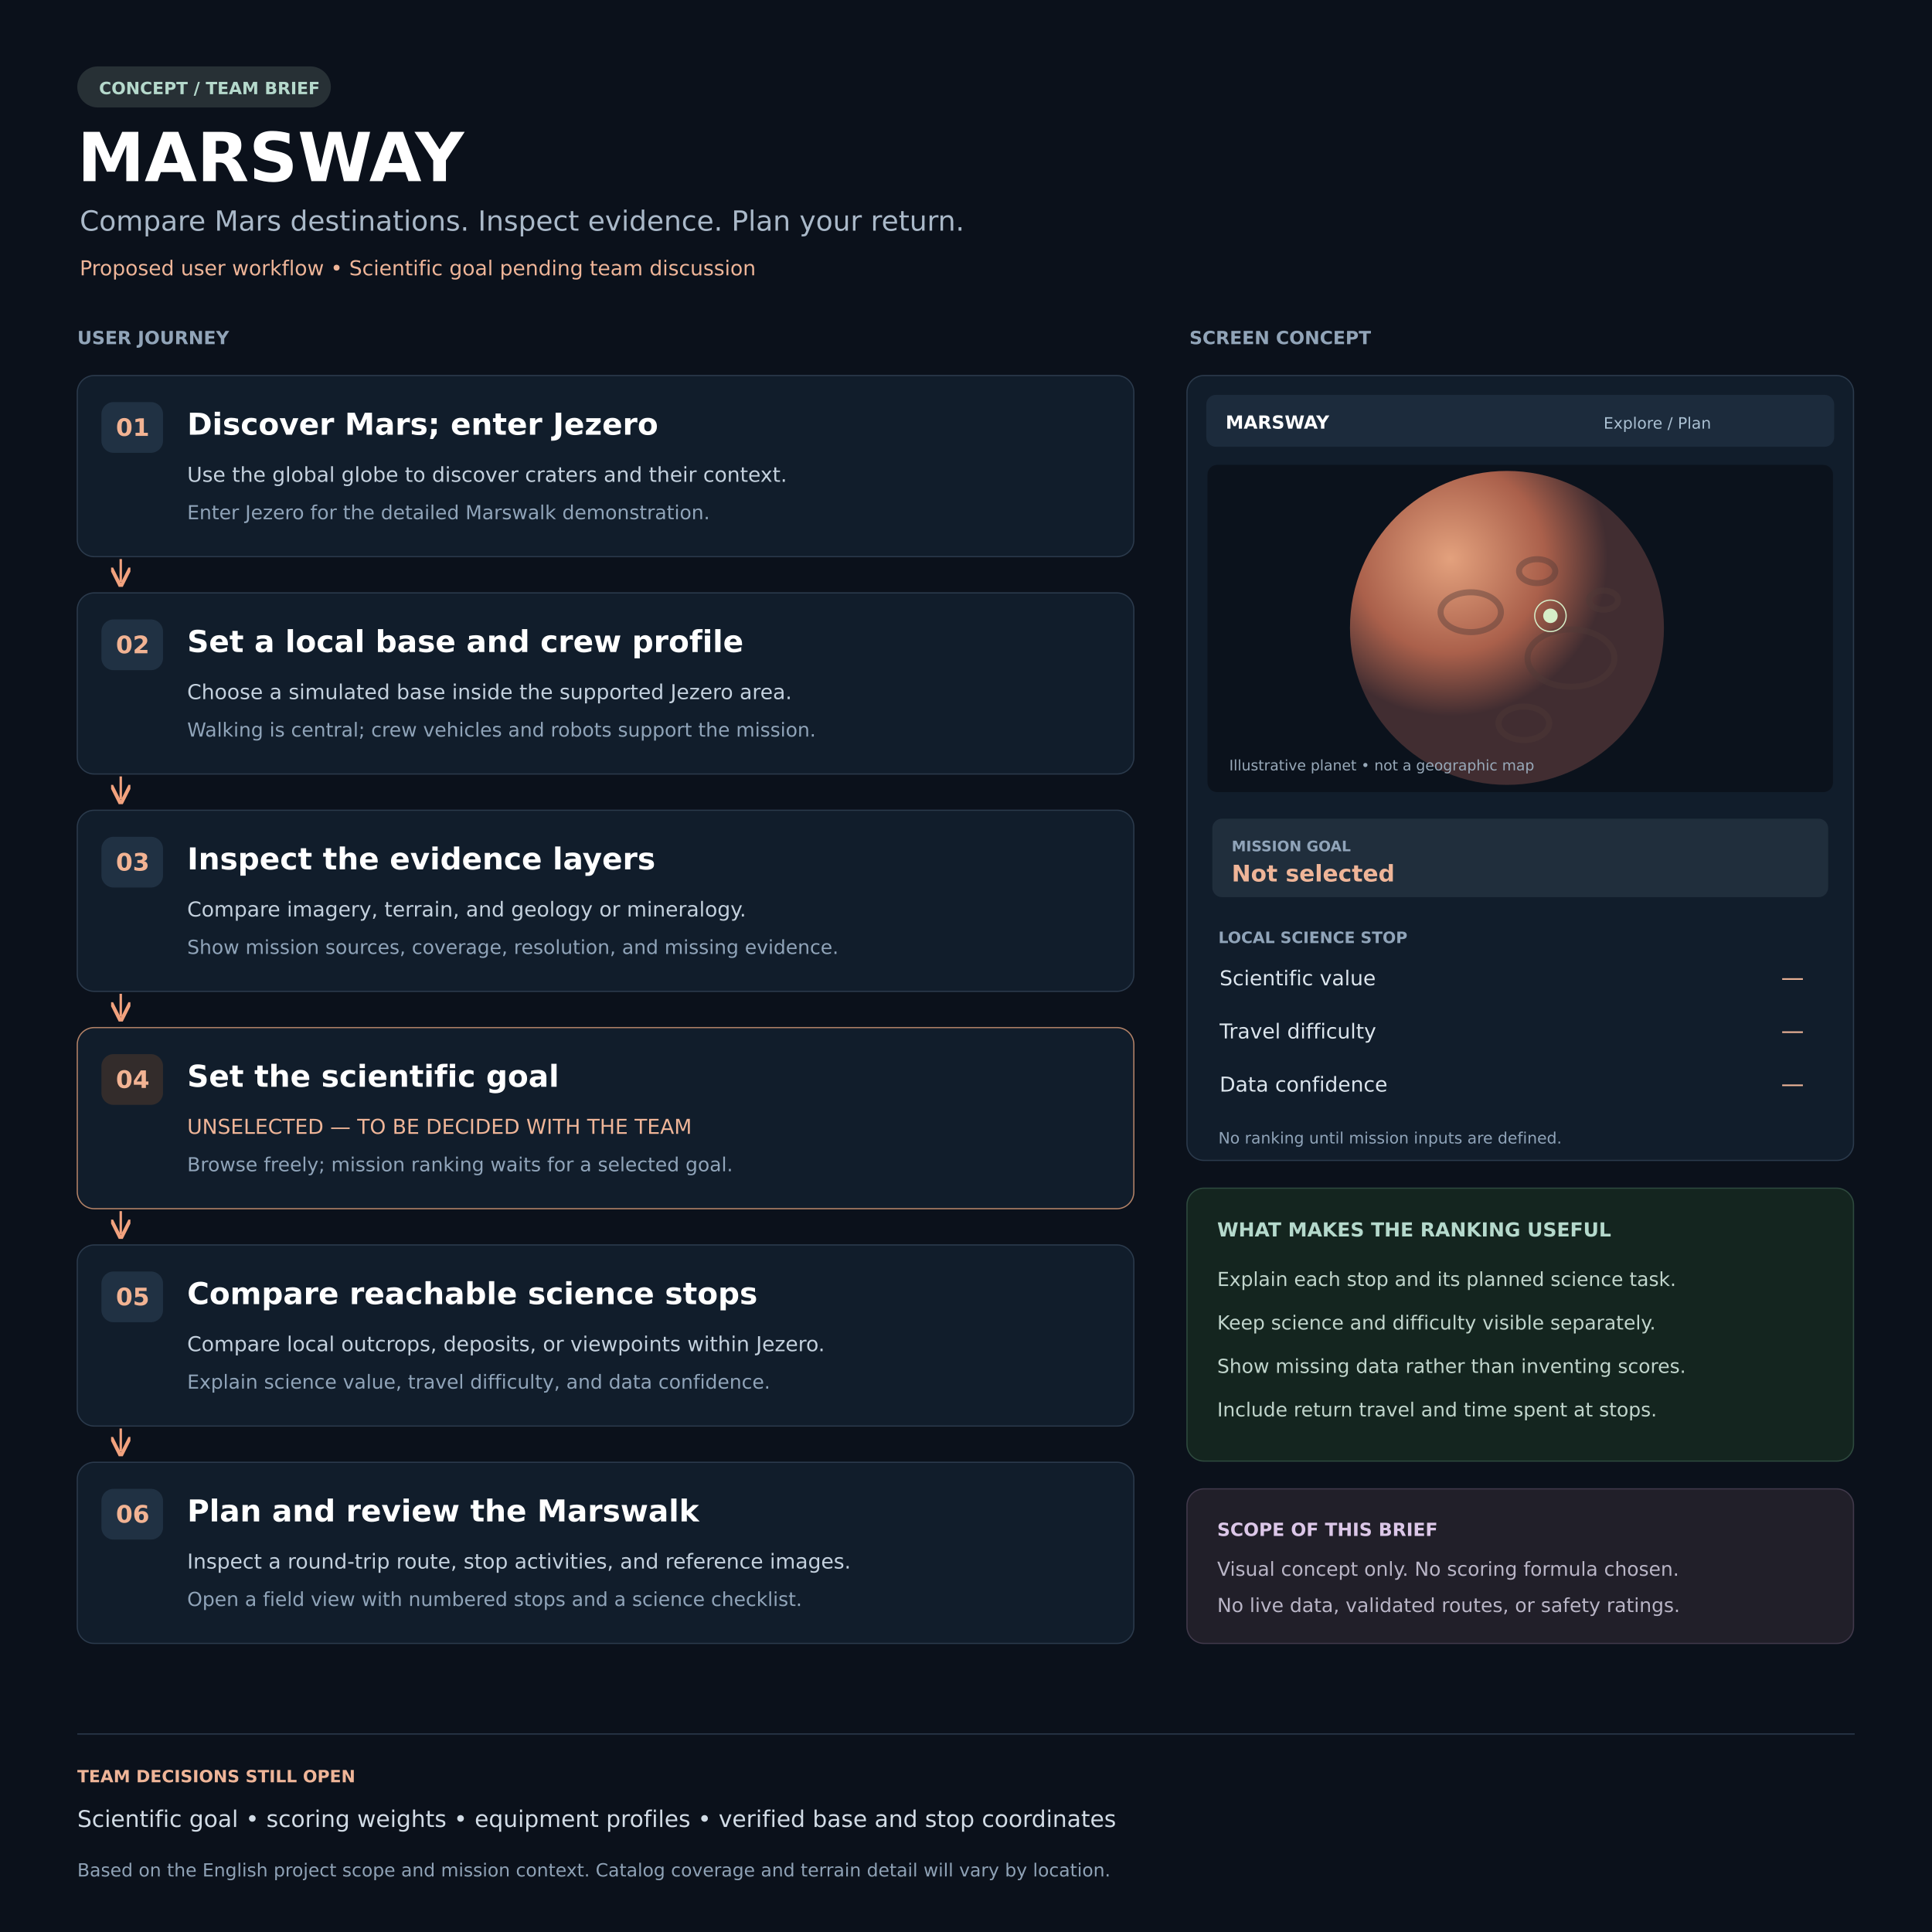
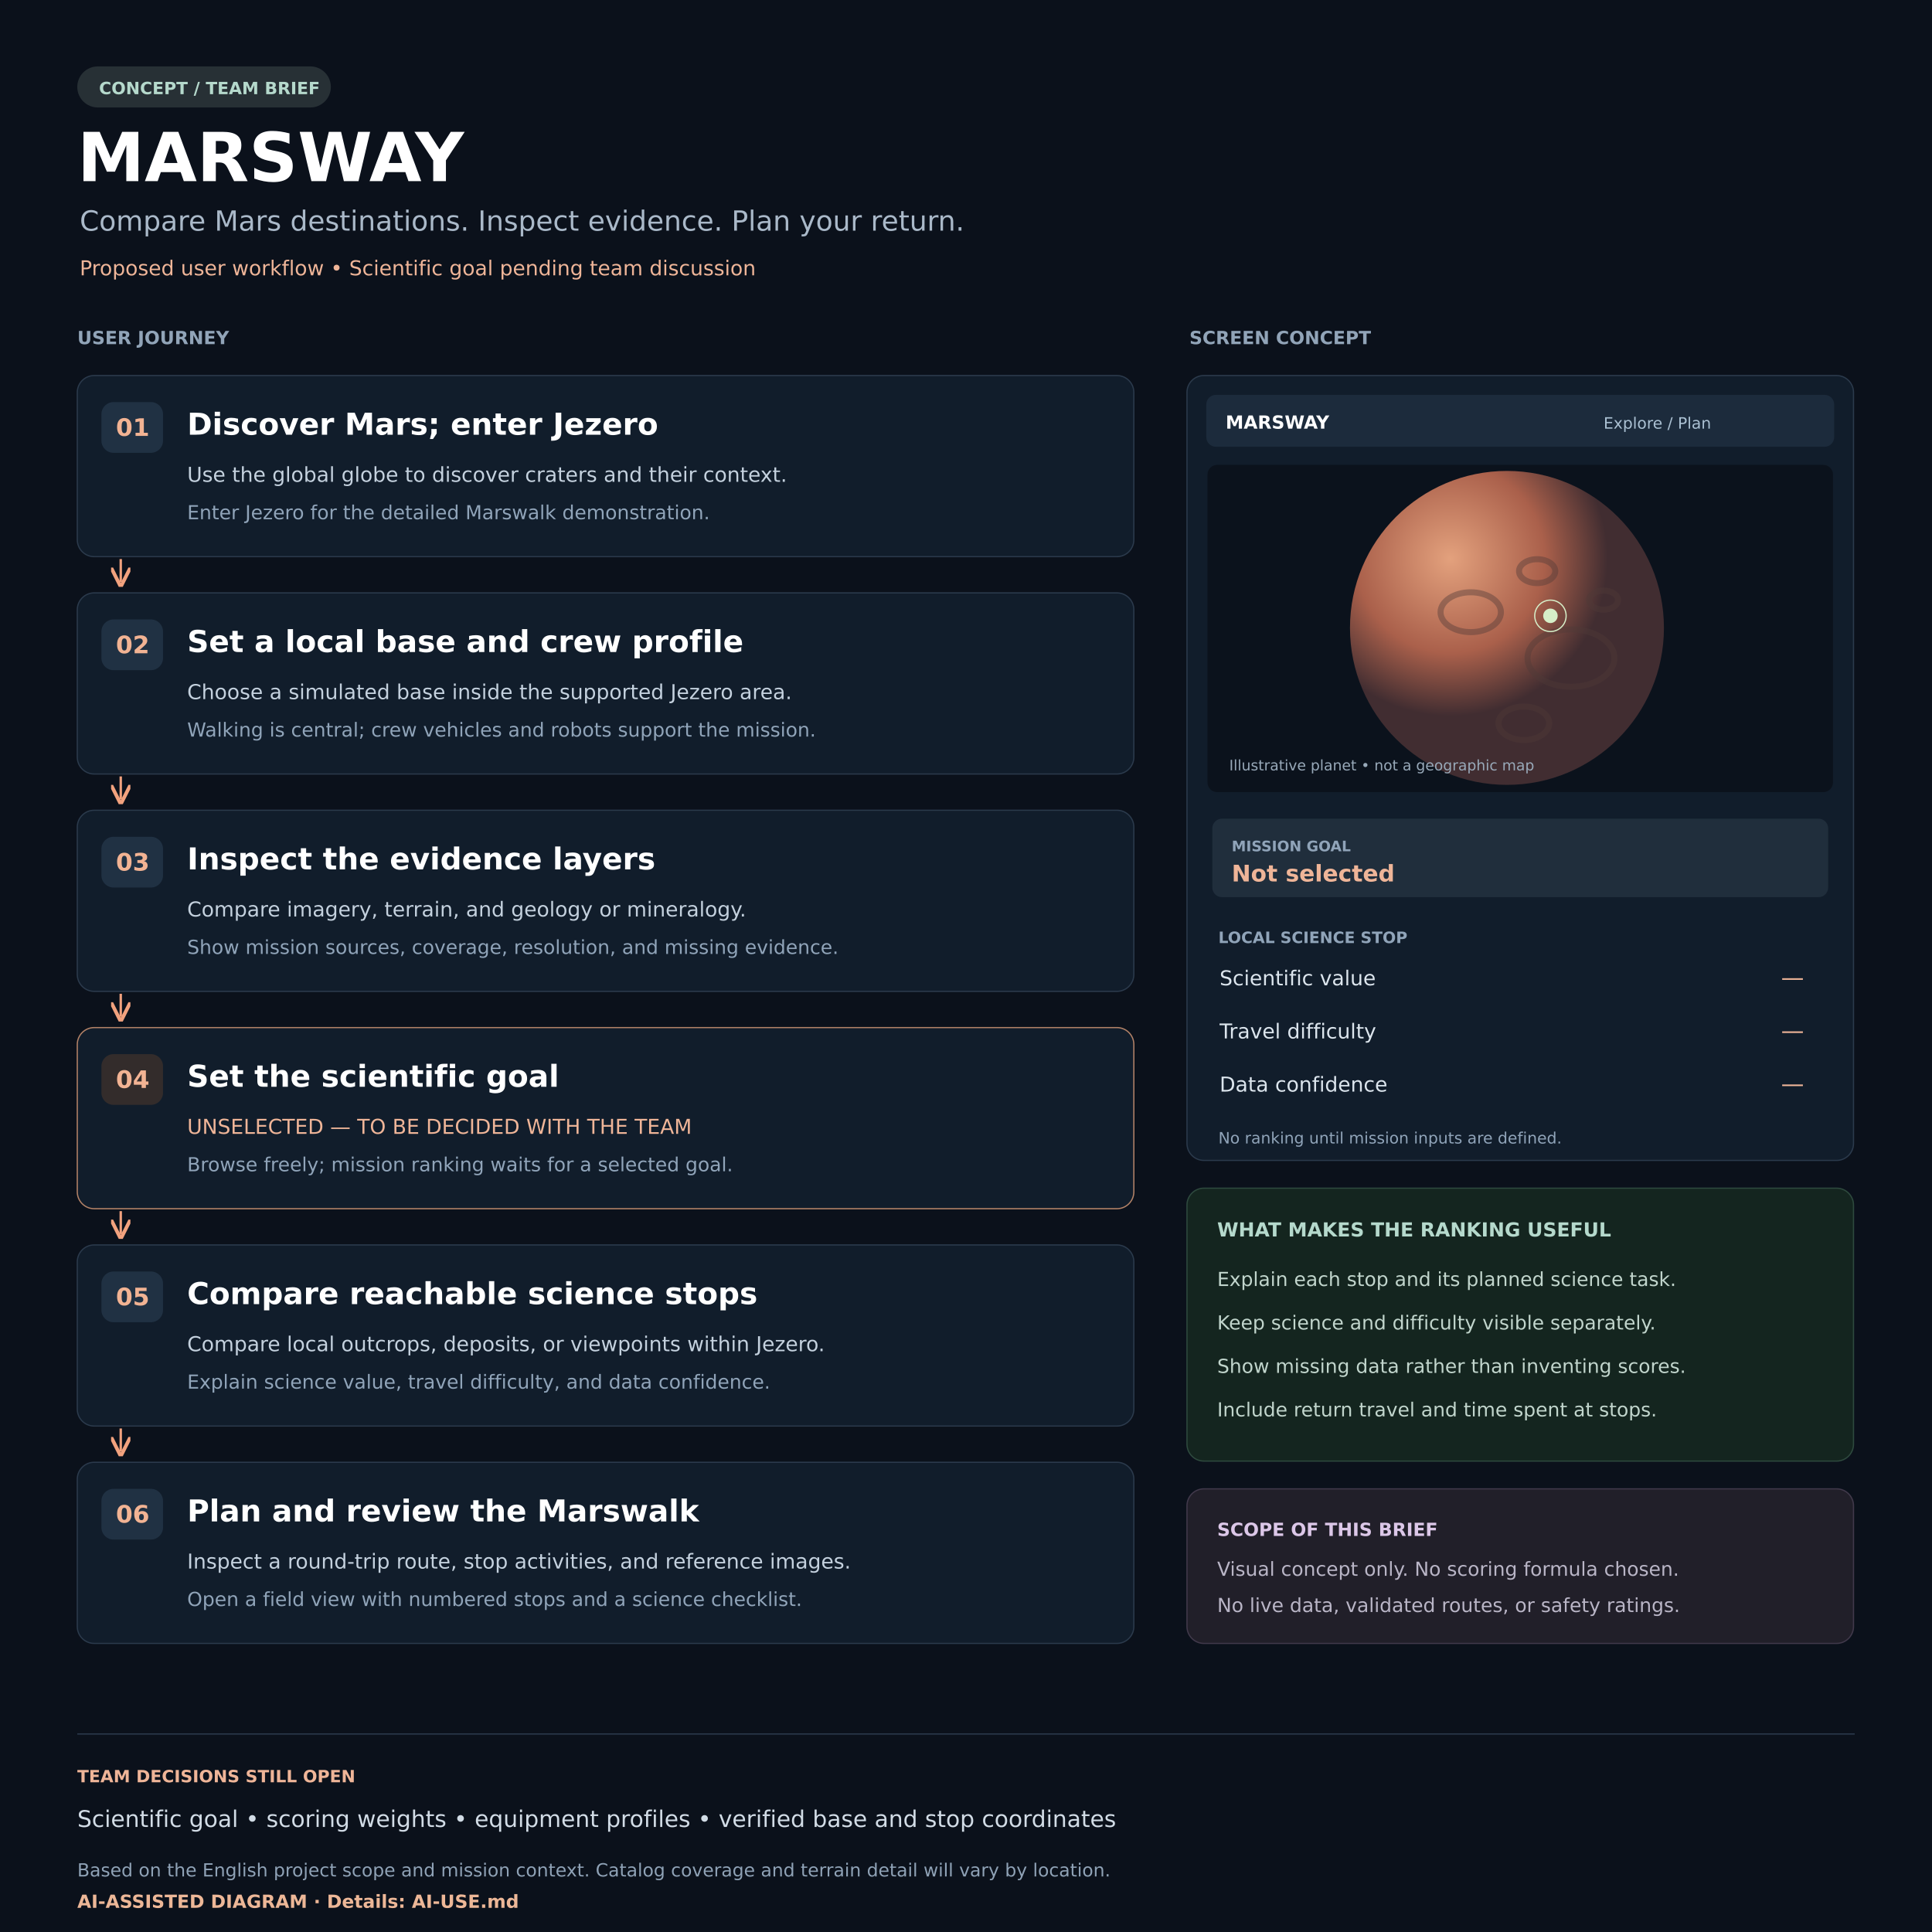
<svg xmlns="http://www.w3.org/2000/svg" width="1600" height="1600" viewBox="0 0 1600 1600">
  <defs>
    <radialGradient id="mars" cx="32%" cy="28%">
      <stop stop-color="#e3a17d" />
      <stop offset=".6" stop-color="#aa604b" />
      <stop offset="1" stop-color="#412d31" />
    </radialGradient>
    <clipPath id="planet">
      <circle cx="1210" cy="480" r="130" />
    </clipPath>
    <marker id="arrow" markerWidth="8" markerHeight="8" refX="6" refY="4" orient="auto">
      <path d="M0 0 L8 4 L0 8" fill="none" stroke="#f2a27e" stroke-width="1.5" />
    </marker>
  </defs>
  <rect x="0" y="0" width="1600" height="1600" rx="0" fill="#0b111b" stroke="none" />
  <rect x="64" y="55" width="210" height="34" rx="17" fill="#273035" stroke="none" />
  <text x="82" y="78" font-family="DejaVu Sans,sans-serif" font-size="14" fill="#b5d9cc" font-weight="700">CONCEPT / TEAM BRIEF</text>
  <text x="64" y="150" font-family="DejaVu Sans,sans-serif" font-size="56" fill="#ffffff" font-weight="700">MARSWAY</text>
  <text x="66" y="191" font-family="DejaVu Sans,sans-serif" font-size="23" fill="#aab9c9" font-weight="400">Compare Mars destinations. Inspect evidence. Plan your return.</text>
  <text x="66" y="228" font-family="DejaVu Sans,sans-serif" font-size="17" fill="#efb598" font-weight="400">Proposed user workflow • Scientific goal pending team discussion</text>
  <text x="64" y="285" font-family="DejaVu Sans,sans-serif" font-size="15" fill="#91a4b8" font-weight="700">USER JOURNEY</text>
  <rect x="64" y="311" width="875" height="150" rx="14" fill="#111d2b" stroke="#2b3a4c" />
  <rect x="84" y="333" width="51" height="42" rx="10" fill="#203143" stroke="none" />
  <text x="96" y="361" font-family="DejaVu Sans,sans-serif" font-size="20" fill="#f2b393" font-weight="700">01</text>
  <text x="155" y="360" font-family="DejaVu Sans,sans-serif" font-size="25" fill="#ffffff" font-weight="700">Discover Mars; enter Jezero</text>
  <text x="155" y="399" font-family="DejaVu Sans,sans-serif" font-size="17" fill="#c4d1de" font-weight="400">Use the global globe to discover craters and their context.</text>
  <text x="155" y="430" font-family="DejaVu Sans,sans-serif" font-size="16" fill="#90a4b9" font-weight="400">Enter Jezero for the detailed Marswalk demonstration.</text>
  <path d="M100 463 V482" stroke="#f2a27e" stroke-width="2" marker-end="url(#arrow)" />
  <rect x="64" y="491" width="875" height="150" rx="14" fill="#111d2b" stroke="#2b3a4c" />
  <rect x="84" y="513" width="51" height="42" rx="10" fill="#203143" stroke="none" />
  <text x="96" y="541" font-family="DejaVu Sans,sans-serif" font-size="20" fill="#f2b393" font-weight="700">02</text>
  <text x="155" y="540" font-family="DejaVu Sans,sans-serif" font-size="25" fill="#ffffff" font-weight="700">Set a local base and crew profile</text>
  <text x="155" y="579" font-family="DejaVu Sans,sans-serif" font-size="17" fill="#c4d1de" font-weight="400">Choose a simulated base inside the supported Jezero area.</text>
  <text x="155" y="610" font-family="DejaVu Sans,sans-serif" font-size="16" fill="#90a4b9" font-weight="400">Walking is central; crew vehicles and robots support the mission.</text>
  <path d="M100 643 V662" stroke="#f2a27e" stroke-width="2" marker-end="url(#arrow)" />
  <rect x="64" y="671" width="875" height="150" rx="14" fill="#111d2b" stroke="#2b3a4c" />
  <rect x="84" y="693" width="51" height="42" rx="10" fill="#203143" stroke="none" />
  <text x="96" y="721" font-family="DejaVu Sans,sans-serif" font-size="20" fill="#f2b393" font-weight="700">03</text>
  <text x="155" y="720" font-family="DejaVu Sans,sans-serif" font-size="25" fill="#ffffff" font-weight="700">Inspect the evidence layers</text>
  <text x="155" y="759" font-family="DejaVu Sans,sans-serif" font-size="17" fill="#c4d1de" font-weight="400">Compare imagery, terrain, and geology or mineralogy.</text>
  <text x="155" y="790" font-family="DejaVu Sans,sans-serif" font-size="16" fill="#90a4b9" font-weight="400">Show mission sources, coverage, resolution, and missing evidence.</text>
  <path d="M100 823 V842" stroke="#f2a27e" stroke-width="2" marker-end="url(#arrow)" />
  <rect x="64" y="851" width="875" height="150" rx="14" fill="#111d2b" stroke="#b38267" />
  <rect x="84" y="873" width="51" height="42" rx="10" fill="#332c2b" stroke="none" />
  <text x="96" y="901" font-family="DejaVu Sans,sans-serif" font-size="20" fill="#f2b393" font-weight="700">04</text>
  <text x="155" y="900" font-family="DejaVu Sans,sans-serif" font-size="25" fill="#ffffff" font-weight="700">Set the scientific goal</text>
  <text x="155" y="939" font-family="DejaVu Sans,sans-serif" font-size="17" fill="#efb598" font-weight="400">UNSELECTED — TO BE DECIDED WITH THE TEAM</text>
  <text x="155" y="970" font-family="DejaVu Sans,sans-serif" font-size="16" fill="#90a4b9" font-weight="400">Browse freely; mission ranking waits for a selected goal.</text>
  <path d="M100 1003 V1022" stroke="#f2a27e" stroke-width="2" marker-end="url(#arrow)" />
  <rect x="64" y="1031" width="875" height="150" rx="14" fill="#111d2b" stroke="#2b3a4c" />
  <rect x="84" y="1053" width="51" height="42" rx="10" fill="#203143" stroke="none" />
  <text x="96" y="1081" font-family="DejaVu Sans,sans-serif" font-size="20" fill="#f2b393" font-weight="700">05</text>
  <text x="155" y="1080" font-family="DejaVu Sans,sans-serif" font-size="25" fill="#ffffff" font-weight="700">Compare reachable science stops</text>
  <text x="155" y="1119" font-family="DejaVu Sans,sans-serif" font-size="17" fill="#c4d1de" font-weight="400">Compare local outcrops, deposits, or viewpoints within Jezero.</text>
  <text x="155" y="1150" font-family="DejaVu Sans,sans-serif" font-size="16" fill="#90a4b9" font-weight="400">Explain science value, travel difficulty, and data confidence.</text>
  <path d="M100 1183 V1202" stroke="#f2a27e" stroke-width="2" marker-end="url(#arrow)" />
  <rect x="64" y="1211" width="875" height="150" rx="14" fill="#111d2b" stroke="#2b3a4c" />
  <rect x="84" y="1233" width="51" height="42" rx="10" fill="#203143" stroke="none" />
  <text x="96" y="1261" font-family="DejaVu Sans,sans-serif" font-size="20" fill="#f2b393" font-weight="700">06</text>
  <text x="155" y="1260" font-family="DejaVu Sans,sans-serif" font-size="25" fill="#ffffff" font-weight="700">Plan and review the Marswalk</text>
  <text x="155" y="1299" font-family="DejaVu Sans,sans-serif" font-size="17" fill="#c4d1de" font-weight="400">Inspect a round-trip route, stop activities, and reference images.</text>
  <text x="155" y="1330" font-family="DejaVu Sans,sans-serif" font-size="16" fill="#90a4b9" font-weight="400">Open a field view with numbered stops and a science checklist.</text>
  <text x="985" y="285" font-family="DejaVu Sans,sans-serif" font-size="15" fill="#91a4b8" font-weight="700">SCREEN CONCEPT</text>
  <rect x="983" y="311" width="552" height="650" rx="14" fill="#111d2b" stroke="#2b3a4c" />
  <rect x="999" y="327" width="520" height="43" rx="8" fill="#1c2b3c" stroke="none" />
  <text x="1015" y="355" font-family="DejaVu Sans,sans-serif" font-size="15" fill="#fff" font-weight="700">MARSWAY</text>
  <text x="1328" y="355" font-family="DejaVu Sans,sans-serif" font-size="13" fill="#aac0d2" font-weight="400">Explore  /  Plan</text>
  <rect x="1000" y="385" width="518" height="271" rx="8" fill="#0b121c" stroke="none" />
  <circle cx="1210" cy="480" r="130" fill="url(#mars)" transform="translate(38 40)" />
  <ellipse cx="1218" cy="507" rx="25" ry="16.5" fill="none" stroke="#503b38" stroke-opacity=".42" stroke-width="5" />
  <ellipse cx="1301" cy="545" rx="36" ry="23.76" fill="none" stroke="#503b38" stroke-opacity=".42" stroke-width="5" />
  <ellipse cx="1273" cy="473" rx="15" ry="9.9" fill="none" stroke="#503b38" stroke-opacity=".42" stroke-width="5" />
  <ellipse cx="1328" cy="497" rx="12" ry="7.92" fill="none" stroke="#503b38" stroke-opacity=".42" stroke-width="5" />
  <ellipse cx="1262" cy="599" rx="21" ry="13.86" fill="none" stroke="#503b38" stroke-opacity=".42" stroke-width="5" />
  <circle cx="1284" cy="510" r="6" fill="#d6eec8" />
  <circle cx="1284" cy="510" r="13" fill="none" stroke="#d6eec8" />
  <text x="1018" y="638" font-family="DejaVu Sans,sans-serif" font-size="12" fill="#98a9b9" font-weight="400">Illustrative planet • not a geographic map</text>
  <rect x="1004" y="678" width="510" height="65" rx="8" fill="#202e3c" stroke="none" />
  <text x="1020" y="705" font-family="DejaVu Sans,sans-serif" font-size="12" fill="#90a4b9" font-weight="700">MISSION GOAL</text>
  <text x="1020" y="730" font-family="DejaVu Sans,sans-serif" font-size="19" fill="#efb598" font-weight="700">Not selected</text>
  <text x="1009" y="781" font-family="DejaVu Sans,sans-serif" font-size="13" fill="#90a4b9" font-weight="700">LOCAL SCIENCE STOP</text>
  <text x="1010" y="816" font-family="DejaVu Sans,sans-serif" font-size="17" fill="#dce5ed" font-weight="400">Scientific value</text>
  <text x="1475" y="816" font-family="DejaVu Sans,sans-serif" font-size="19" fill="#efb598" font-weight="400">—</text>
  <text x="1010" y="860" font-family="DejaVu Sans,sans-serif" font-size="17" fill="#dce5ed" font-weight="400">Travel difficulty</text>
  <text x="1475" y="860" font-family="DejaVu Sans,sans-serif" font-size="19" fill="#efb598" font-weight="400">—</text>
  <text x="1010" y="904" font-family="DejaVu Sans,sans-serif" font-size="17" fill="#dce5ed" font-weight="400">Data confidence</text>
  <text x="1475" y="904" font-family="DejaVu Sans,sans-serif" font-size="19" fill="#efb598" font-weight="400">—</text>
  <text x="1009" y="947" font-family="DejaVu Sans,sans-serif" font-size="13" fill="#90a4b9" font-weight="400">No ranking until mission inputs are defined.</text>
  <rect x="983" y="984" width="552" height="226" rx="14" fill="#14251f" stroke="#2e4a3e" />
  <text x="1008" y="1024" font-family="DejaVu Sans,sans-serif" font-size="16" fill="#b5d9cc" font-weight="700">WHAT MAKES THE RANKING USEFUL</text>
  <text x="1008" y="1065" font-family="DejaVu Sans,sans-serif" font-size="16" fill="#c1d5cc" font-weight="400">Explain each stop and its planned science task.</text>
  <text x="1008" y="1101" font-family="DejaVu Sans,sans-serif" font-size="16" fill="#c1d5cc" font-weight="400">Keep science and difficulty visible separately.</text>
  <text x="1008" y="1137" font-family="DejaVu Sans,sans-serif" font-size="16" fill="#c1d5cc" font-weight="400">Show missing data rather than inventing scores.</text>
  <text x="1008" y="1173" font-family="DejaVu Sans,sans-serif" font-size="16" fill="#c1d5cc" font-weight="400">Include return travel and time spent at stops.</text>
  <rect x="983" y="1233" width="552" height="128" rx="14" fill="#211f29" stroke="#41394b" />
  <text x="1008" y="1272" font-family="DejaVu Sans,sans-serif" font-size="15" fill="#dcc7e8" font-weight="700">SCOPE OF THIS BRIEF</text>
  <text x="1008" y="1305" font-family="DejaVu Sans,sans-serif" font-size="16" fill="#b9b5c6" font-weight="400">Visual concept only. No scoring formula chosen.</text>
  <text x="1008" y="1335" font-family="DejaVu Sans,sans-serif" font-size="16" fill="#b9b5c6" font-weight="400">No live data, validated routes, or safety ratings.</text>
  <path d="M64 1436 H1536" stroke="#2b3a4c" />
  <text x="64" y="1476" font-family="DejaVu Sans,sans-serif" font-size="14" fill="#efb598" font-weight="700">TEAM DECISIONS STILL OPEN</text>
  <text x="64" y="1513" font-family="DejaVu Sans,sans-serif" font-size="19" fill="#d2dce6" font-weight="400">Scientific goal • scoring weights • equipment profiles • verified base and stop coordinates</text>
  <text x="64" y="1554" font-family="DejaVu Sans,sans-serif" font-size="15" fill="#8fa2b6" font-weight="400">Based on the English project scope and mission context. Catalog coverage and terrain detail will vary by location.</text>
+   <text id="ai-assistance-label" x="64" y="1580" font-family="DejaVu Sans,sans-serif" font-size="15" font-weight="700" fill="#edb797">AI-ASSISTED DIAGRAM · Details: AI-USE.md</text>
</svg>
